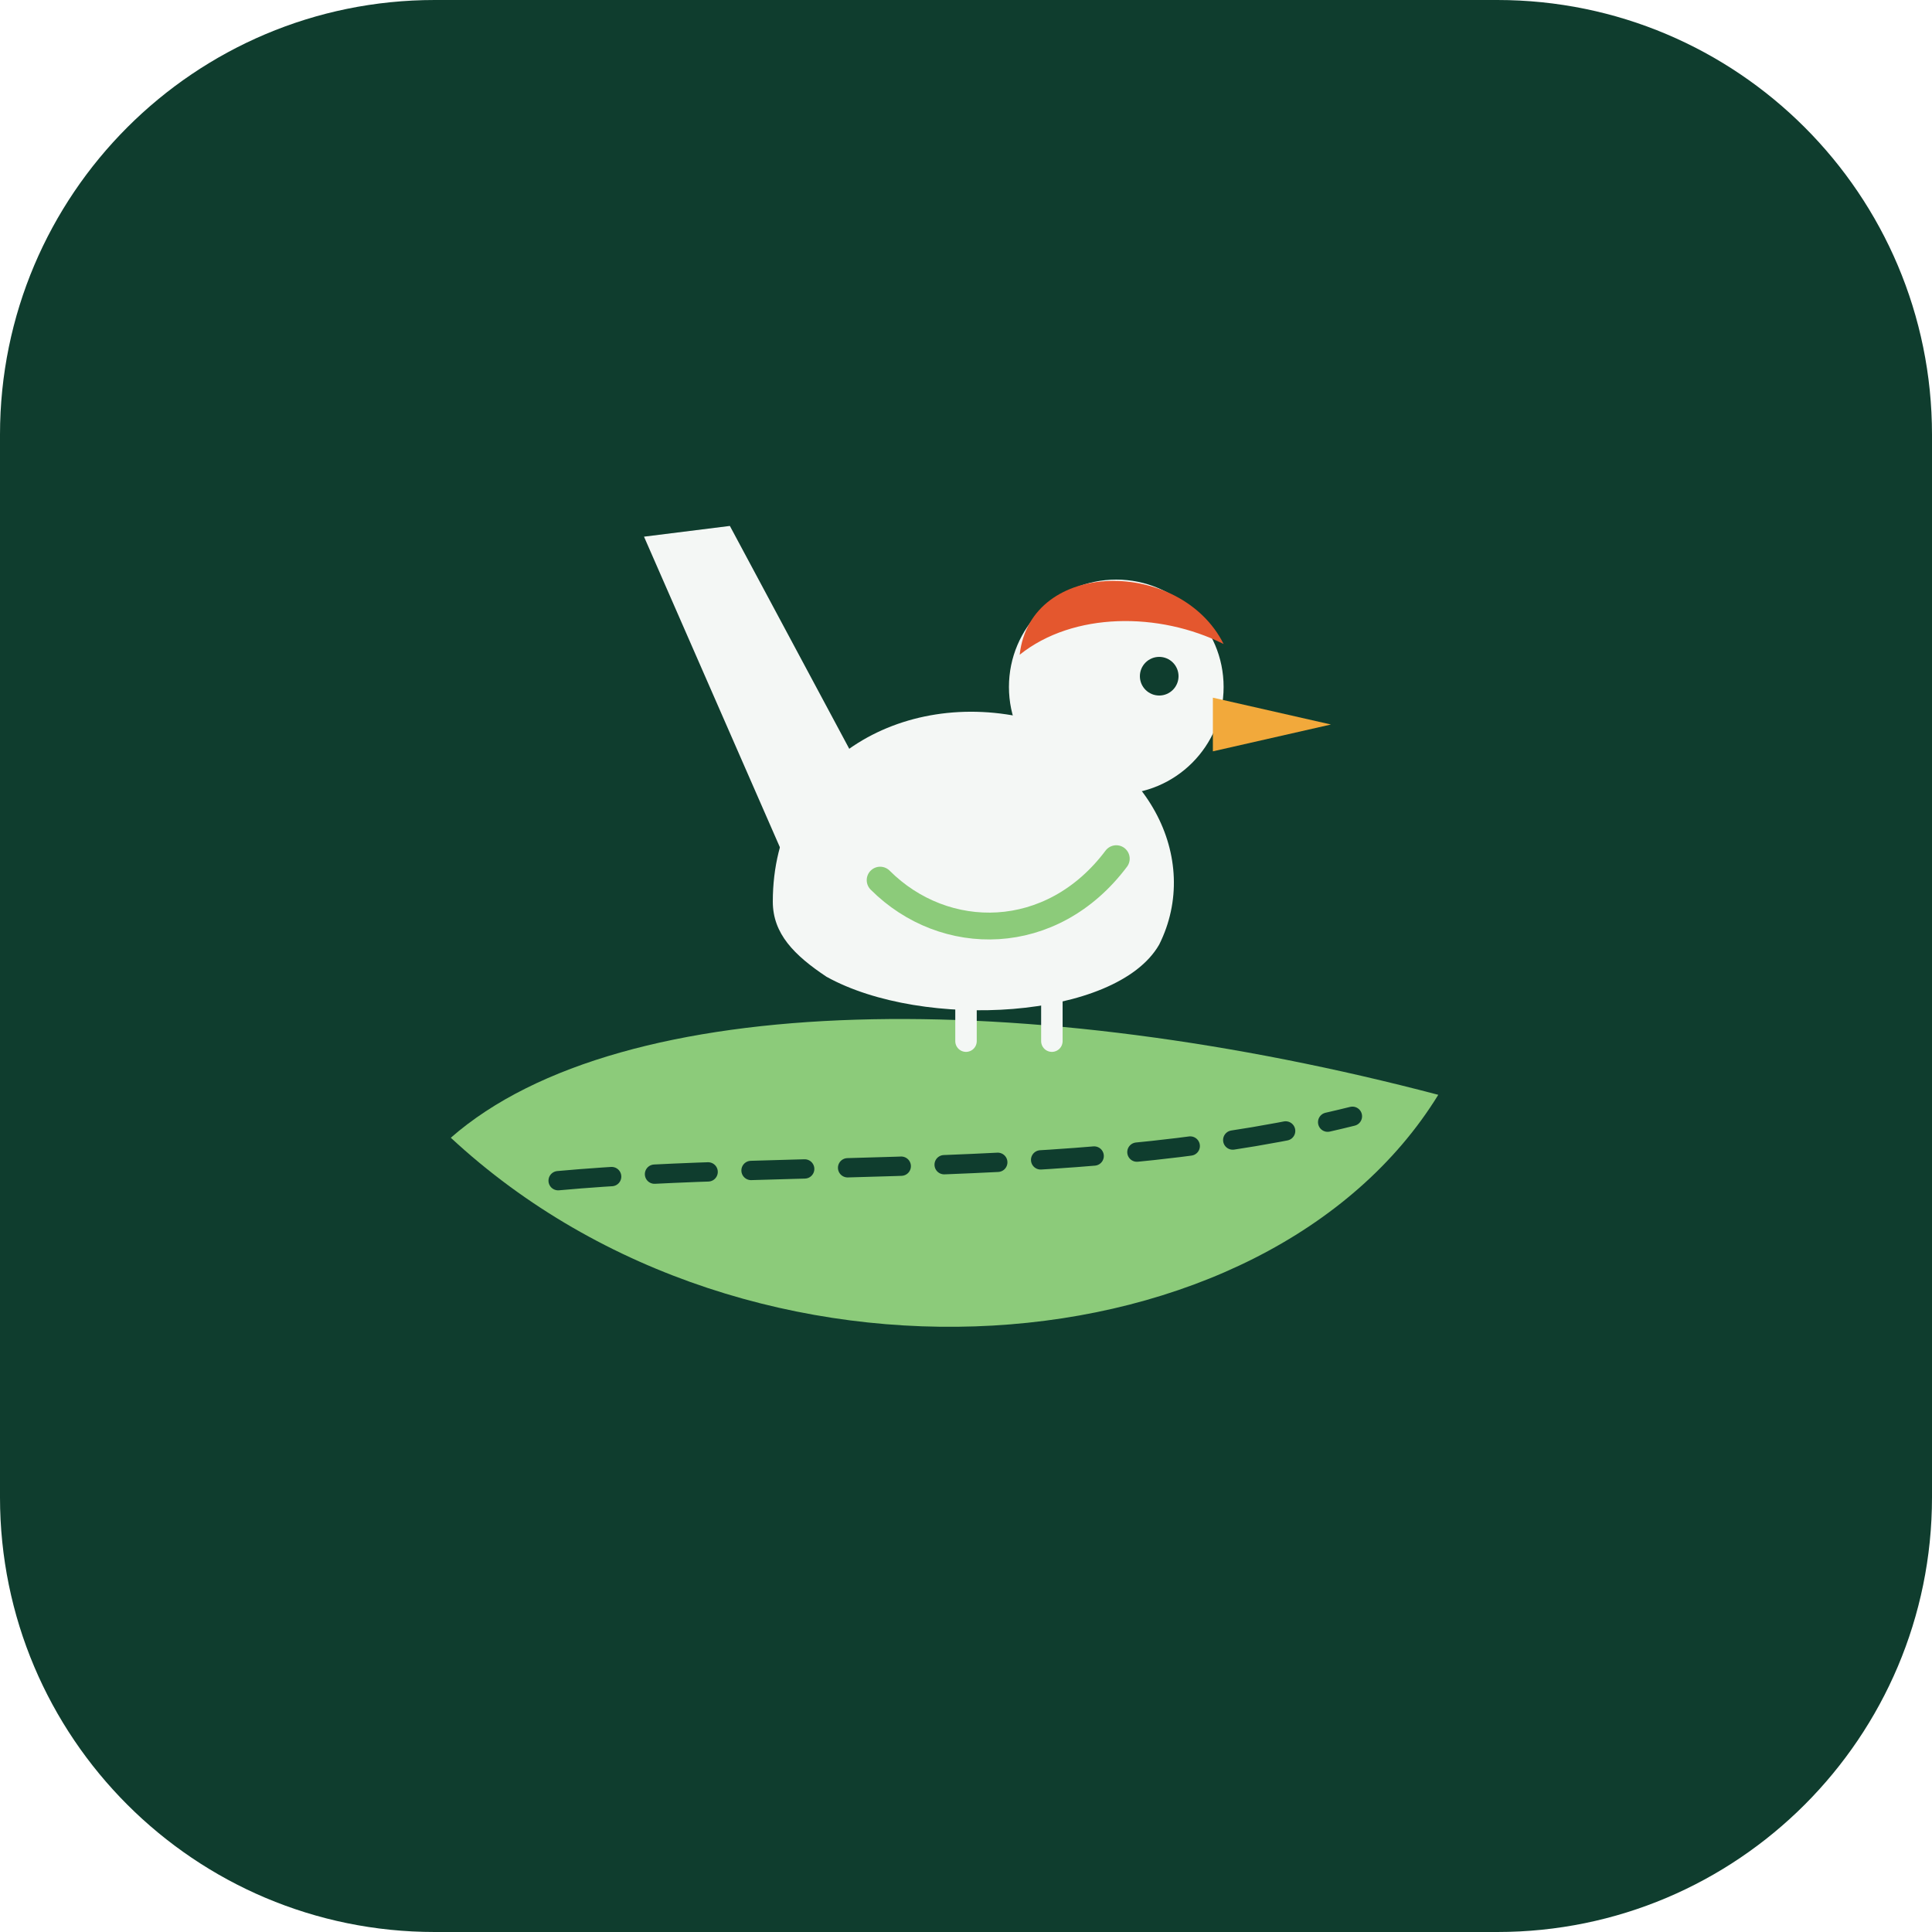
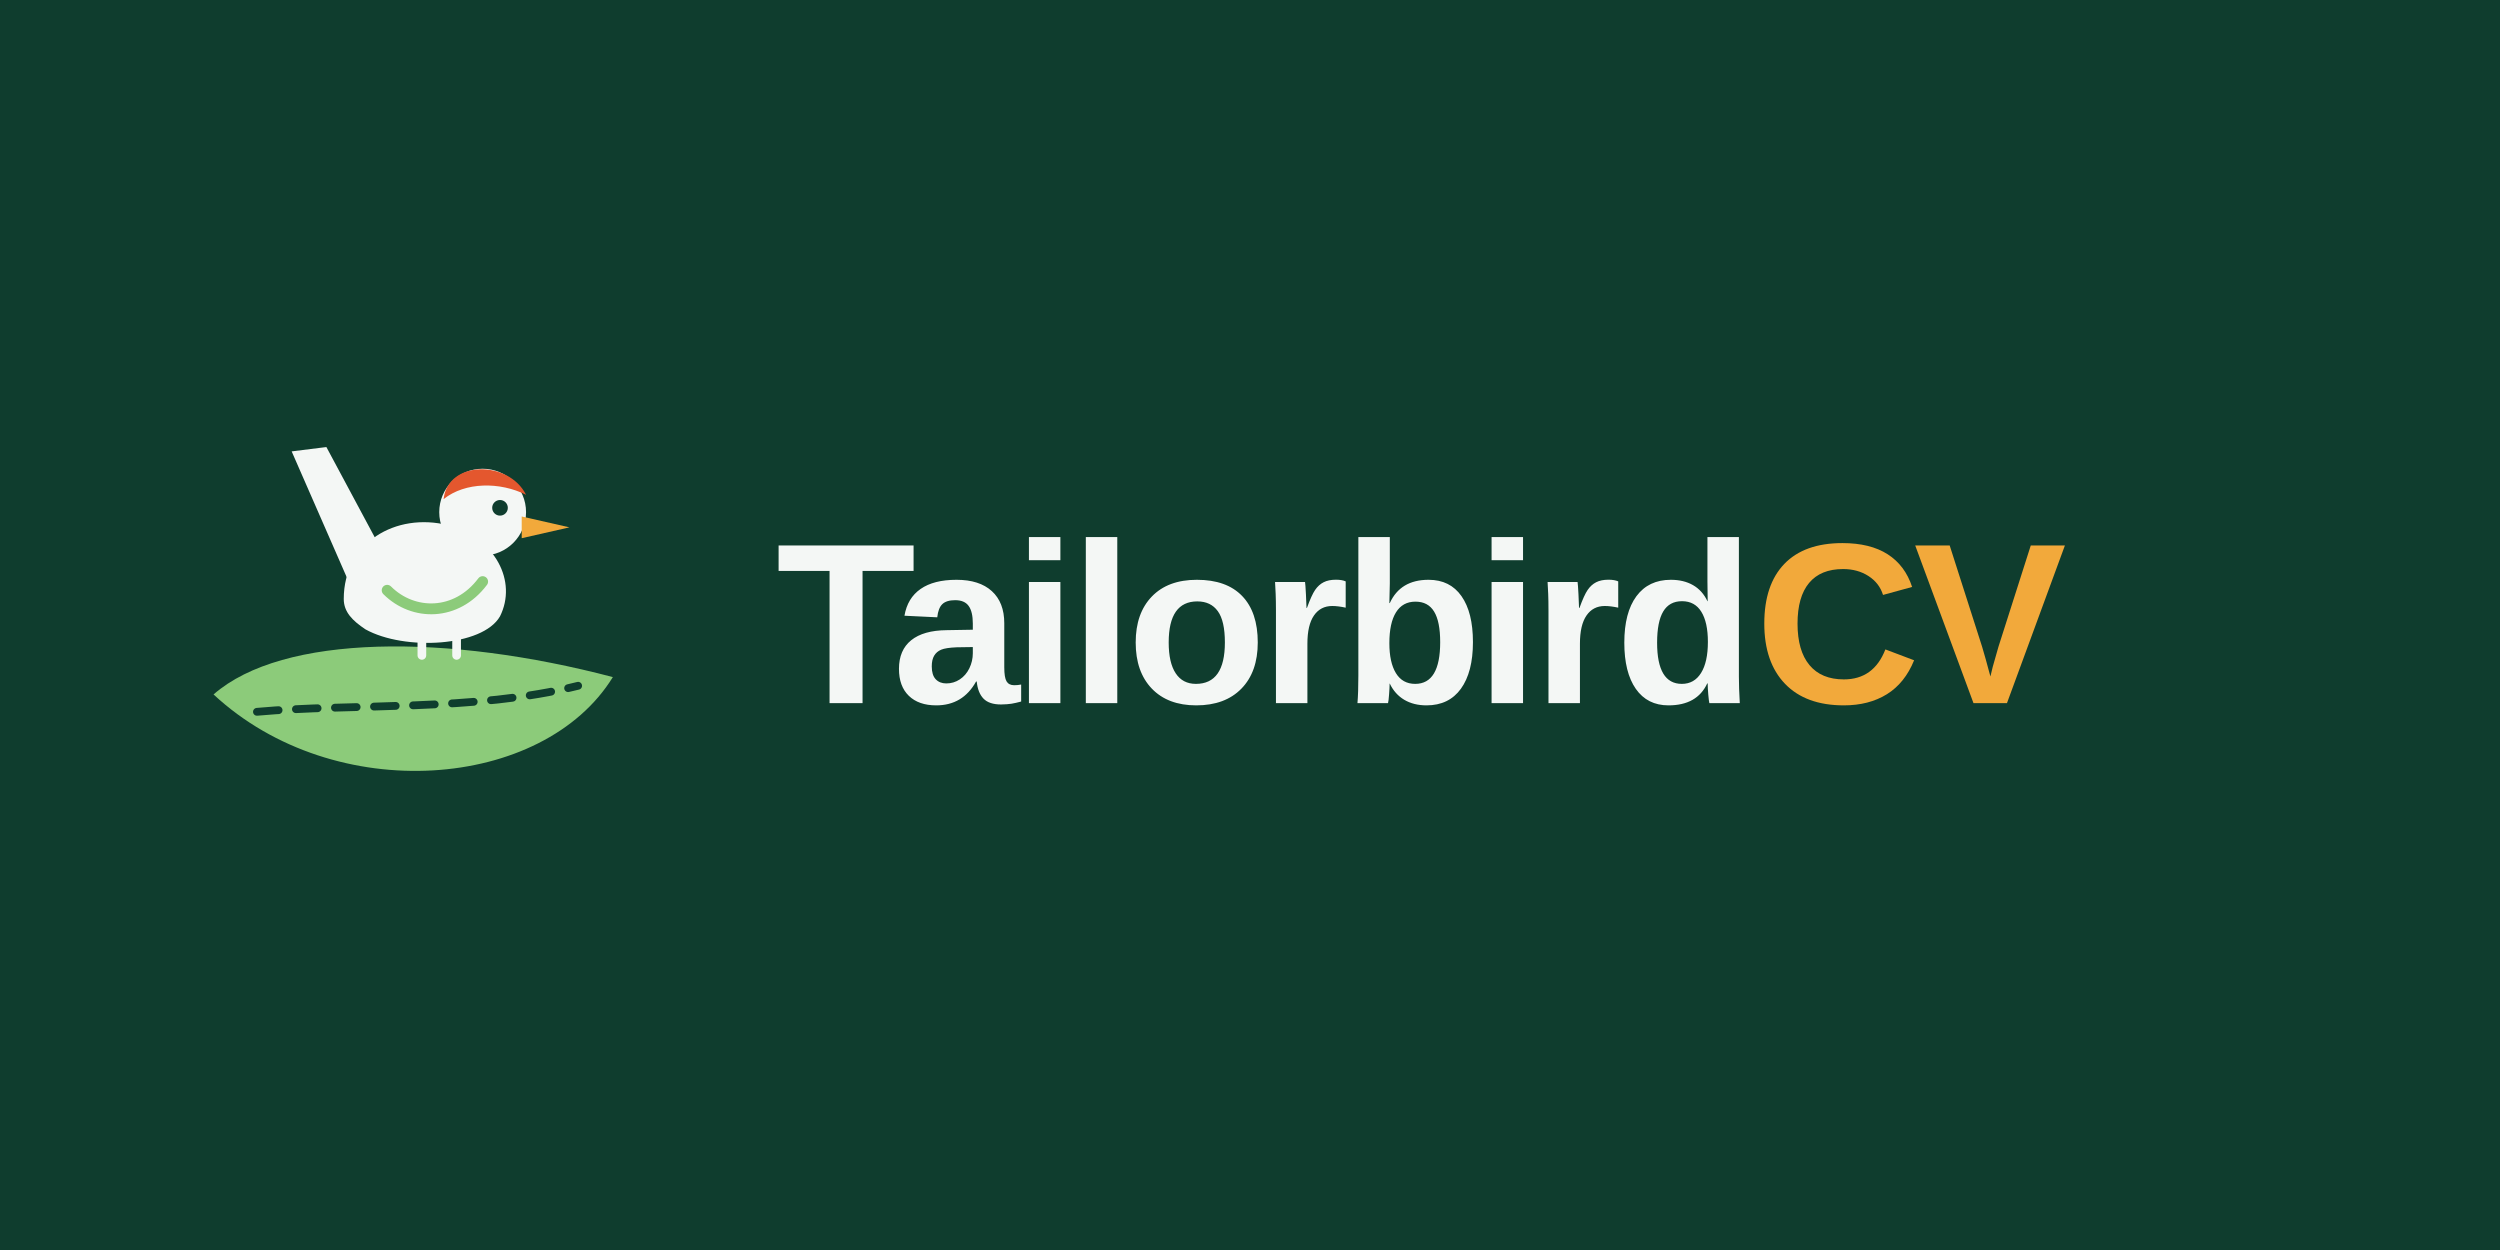
- <svg xmlns="http://www.w3.org/2000/svg" viewBox="0 0 480 480" width="480" height="480" role="img" aria-label="TailorbirdCV app icon">
-   <rect width="480" height="480" rx="108" fill="#0F3D2E" />
-   <g transform="translate(80 80) scale(2.6667)">
+ <svg xmlns="http://www.w3.org/2000/svg" viewBox="0 0 960 480" width="960" height="480" role="img" aria-label="TailorbirdCV logo, dark background">
+   <rect width="960" height="480" fill="#0F3D2E" />
+   <g transform="translate(62 140) scale(1.6667)">
    <path d="M12 76 C28 62 66 62 104 72 C88 98 40 102 12 76 Z" fill="#8CCB7A" />
    <path d="M22 80 C44 78 72 80 96 74" fill="none" stroke="#0F3D2E" stroke-width="1.8" stroke-linecap="round" stroke-dasharray="5 4" />
    <path d="M44 52 L30 20 L38 19 L53 47 Z" fill="#F4F7F5" />
    <path d="M42 54 C42 41 54 34 66 37 C77 40 82 50 78 58 C74 65 56 66 47 61 C44 59 42 57 42 54 Z" fill="#F4F7F5" />
    <circle cx="74" cy="34" r="10" fill="#F4F7F5" />
    <path d="M65 31 C66 22 80 22 84 30 C78 27 70 27 65 31 Z" fill="#E4572E" />
    <circle cx="78" cy="33" r="1.8" fill="#0F3D2E" />
    <path d="M83 35 L94 37.5 L83 40 Z" fill="#F2A93B" />
    <path d="M52 52 C58 58 68 58 74 50" fill="none" stroke="#8CCB7A" stroke-width="2.5" stroke-linecap="round" />
    <path d="M60 63 L60 67 M68 63 L68 67" stroke="#F4F7F5" stroke-width="2" stroke-linecap="round" />
  </g>
+   <text x="298" y="270" font-family="Outfit, Sora, 'Helvetica Neue', Arial, sans-serif" font-size="88" font-weight="600" letter-spacing="-2.6" fill="#F4F7F5">Tailorbird<tspan fill="#F2A93B">CV</tspan>
+   </text>
</svg>
